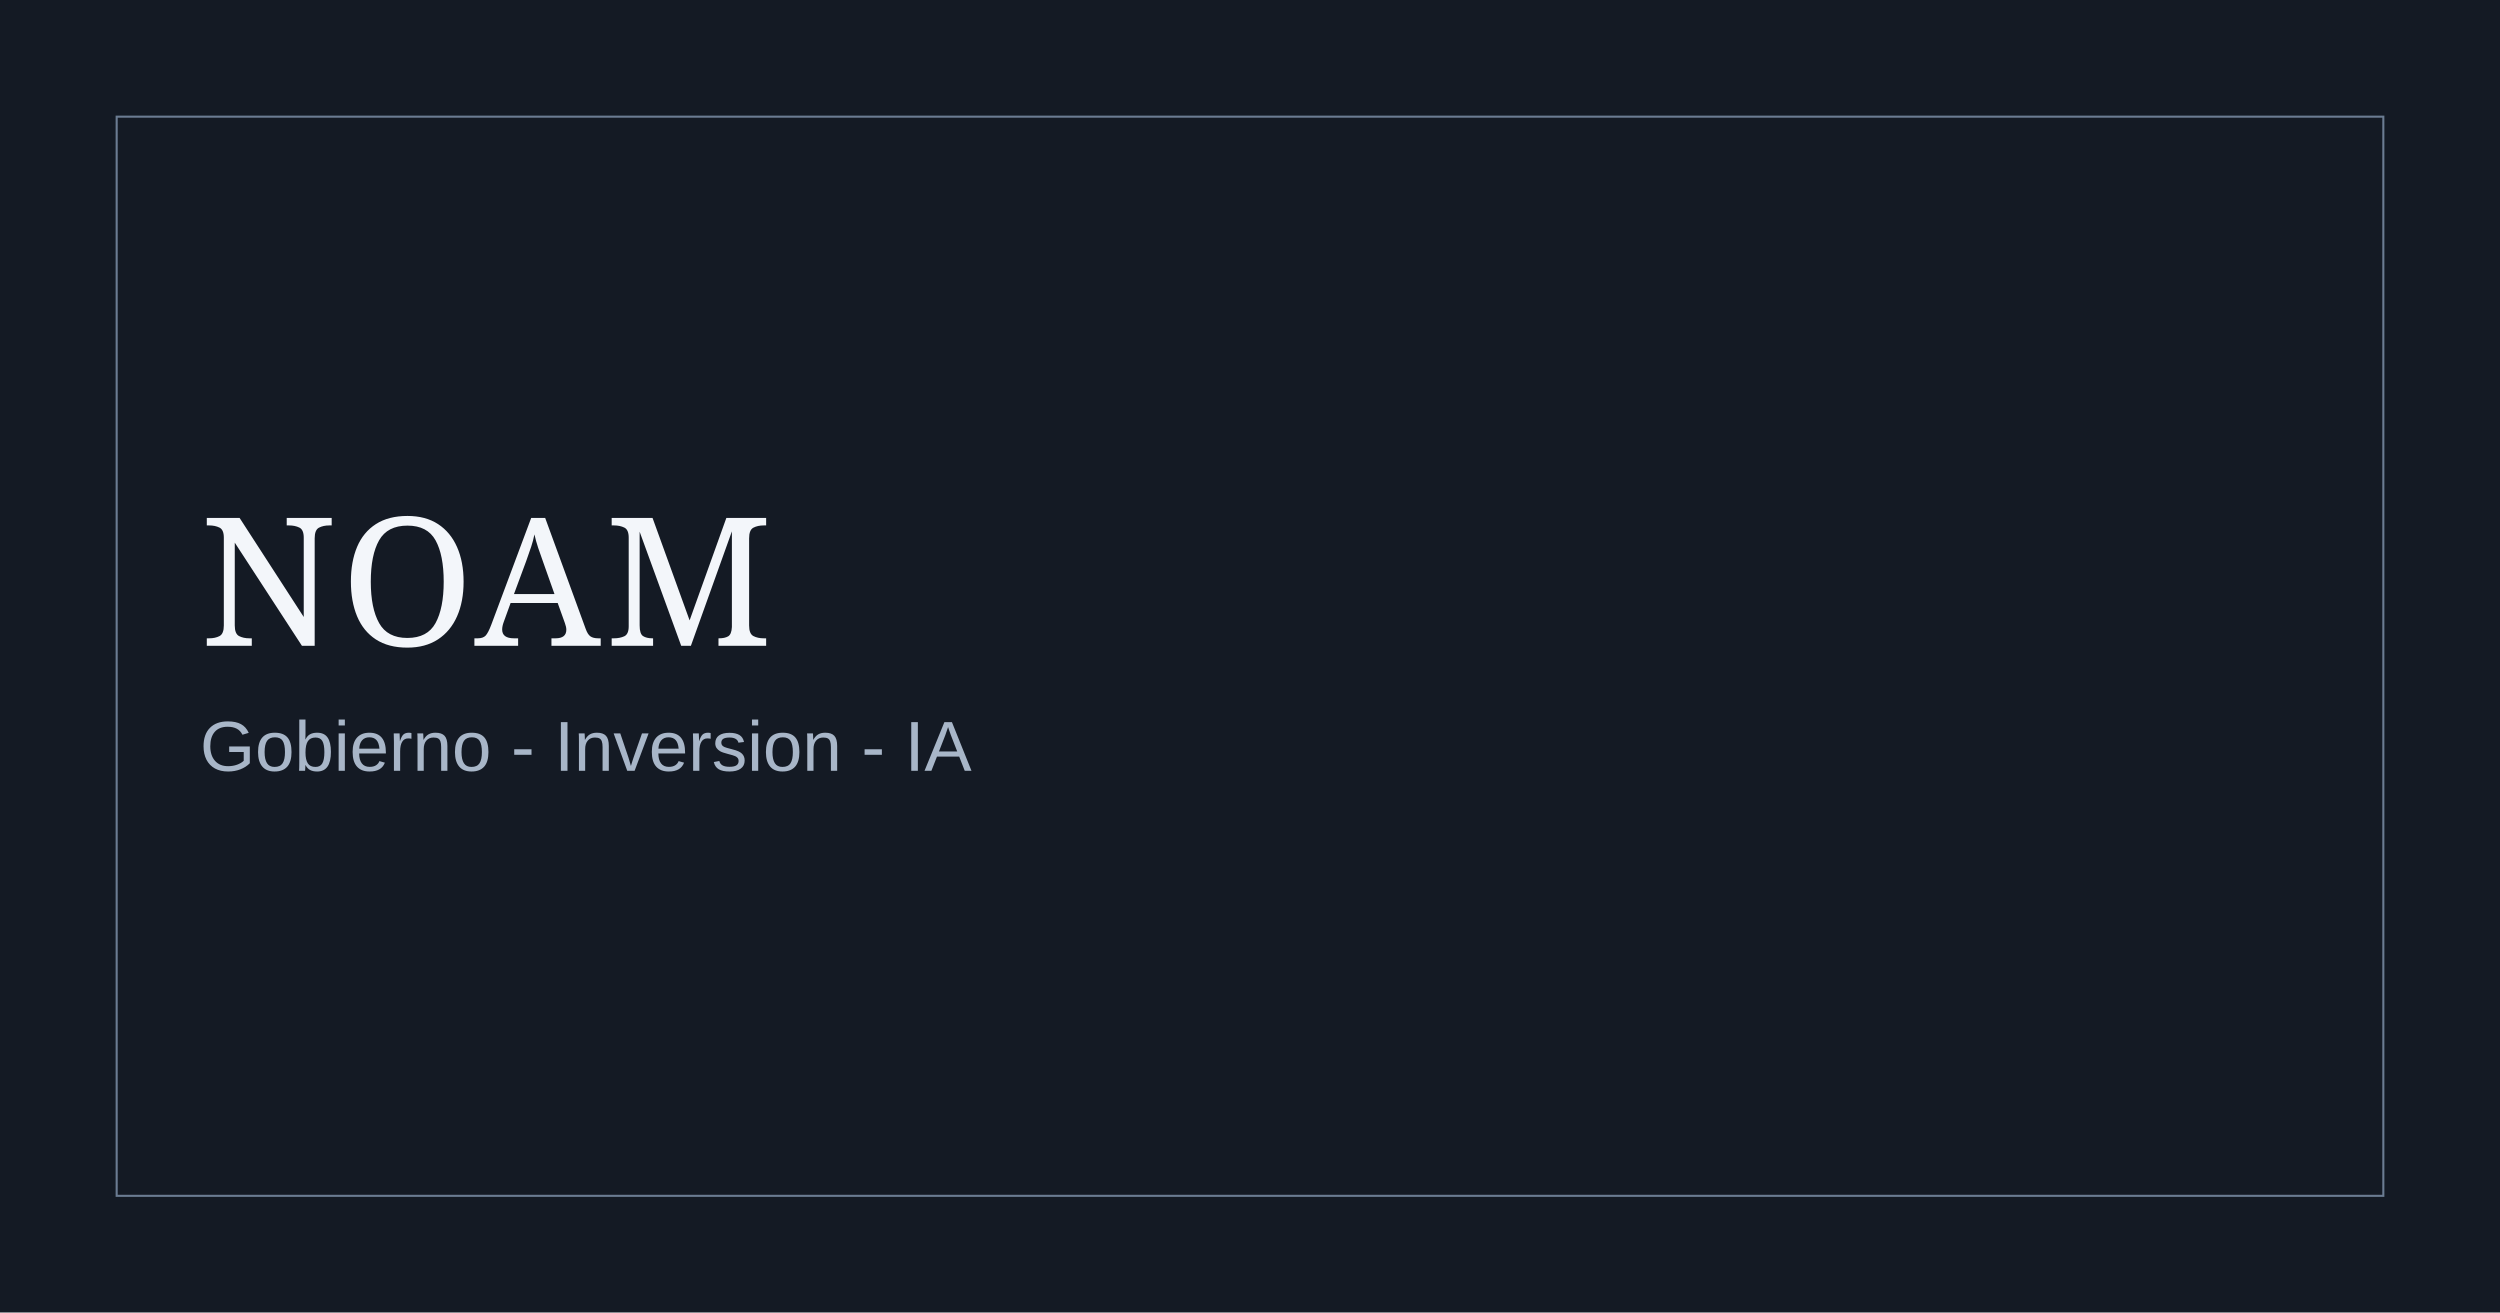
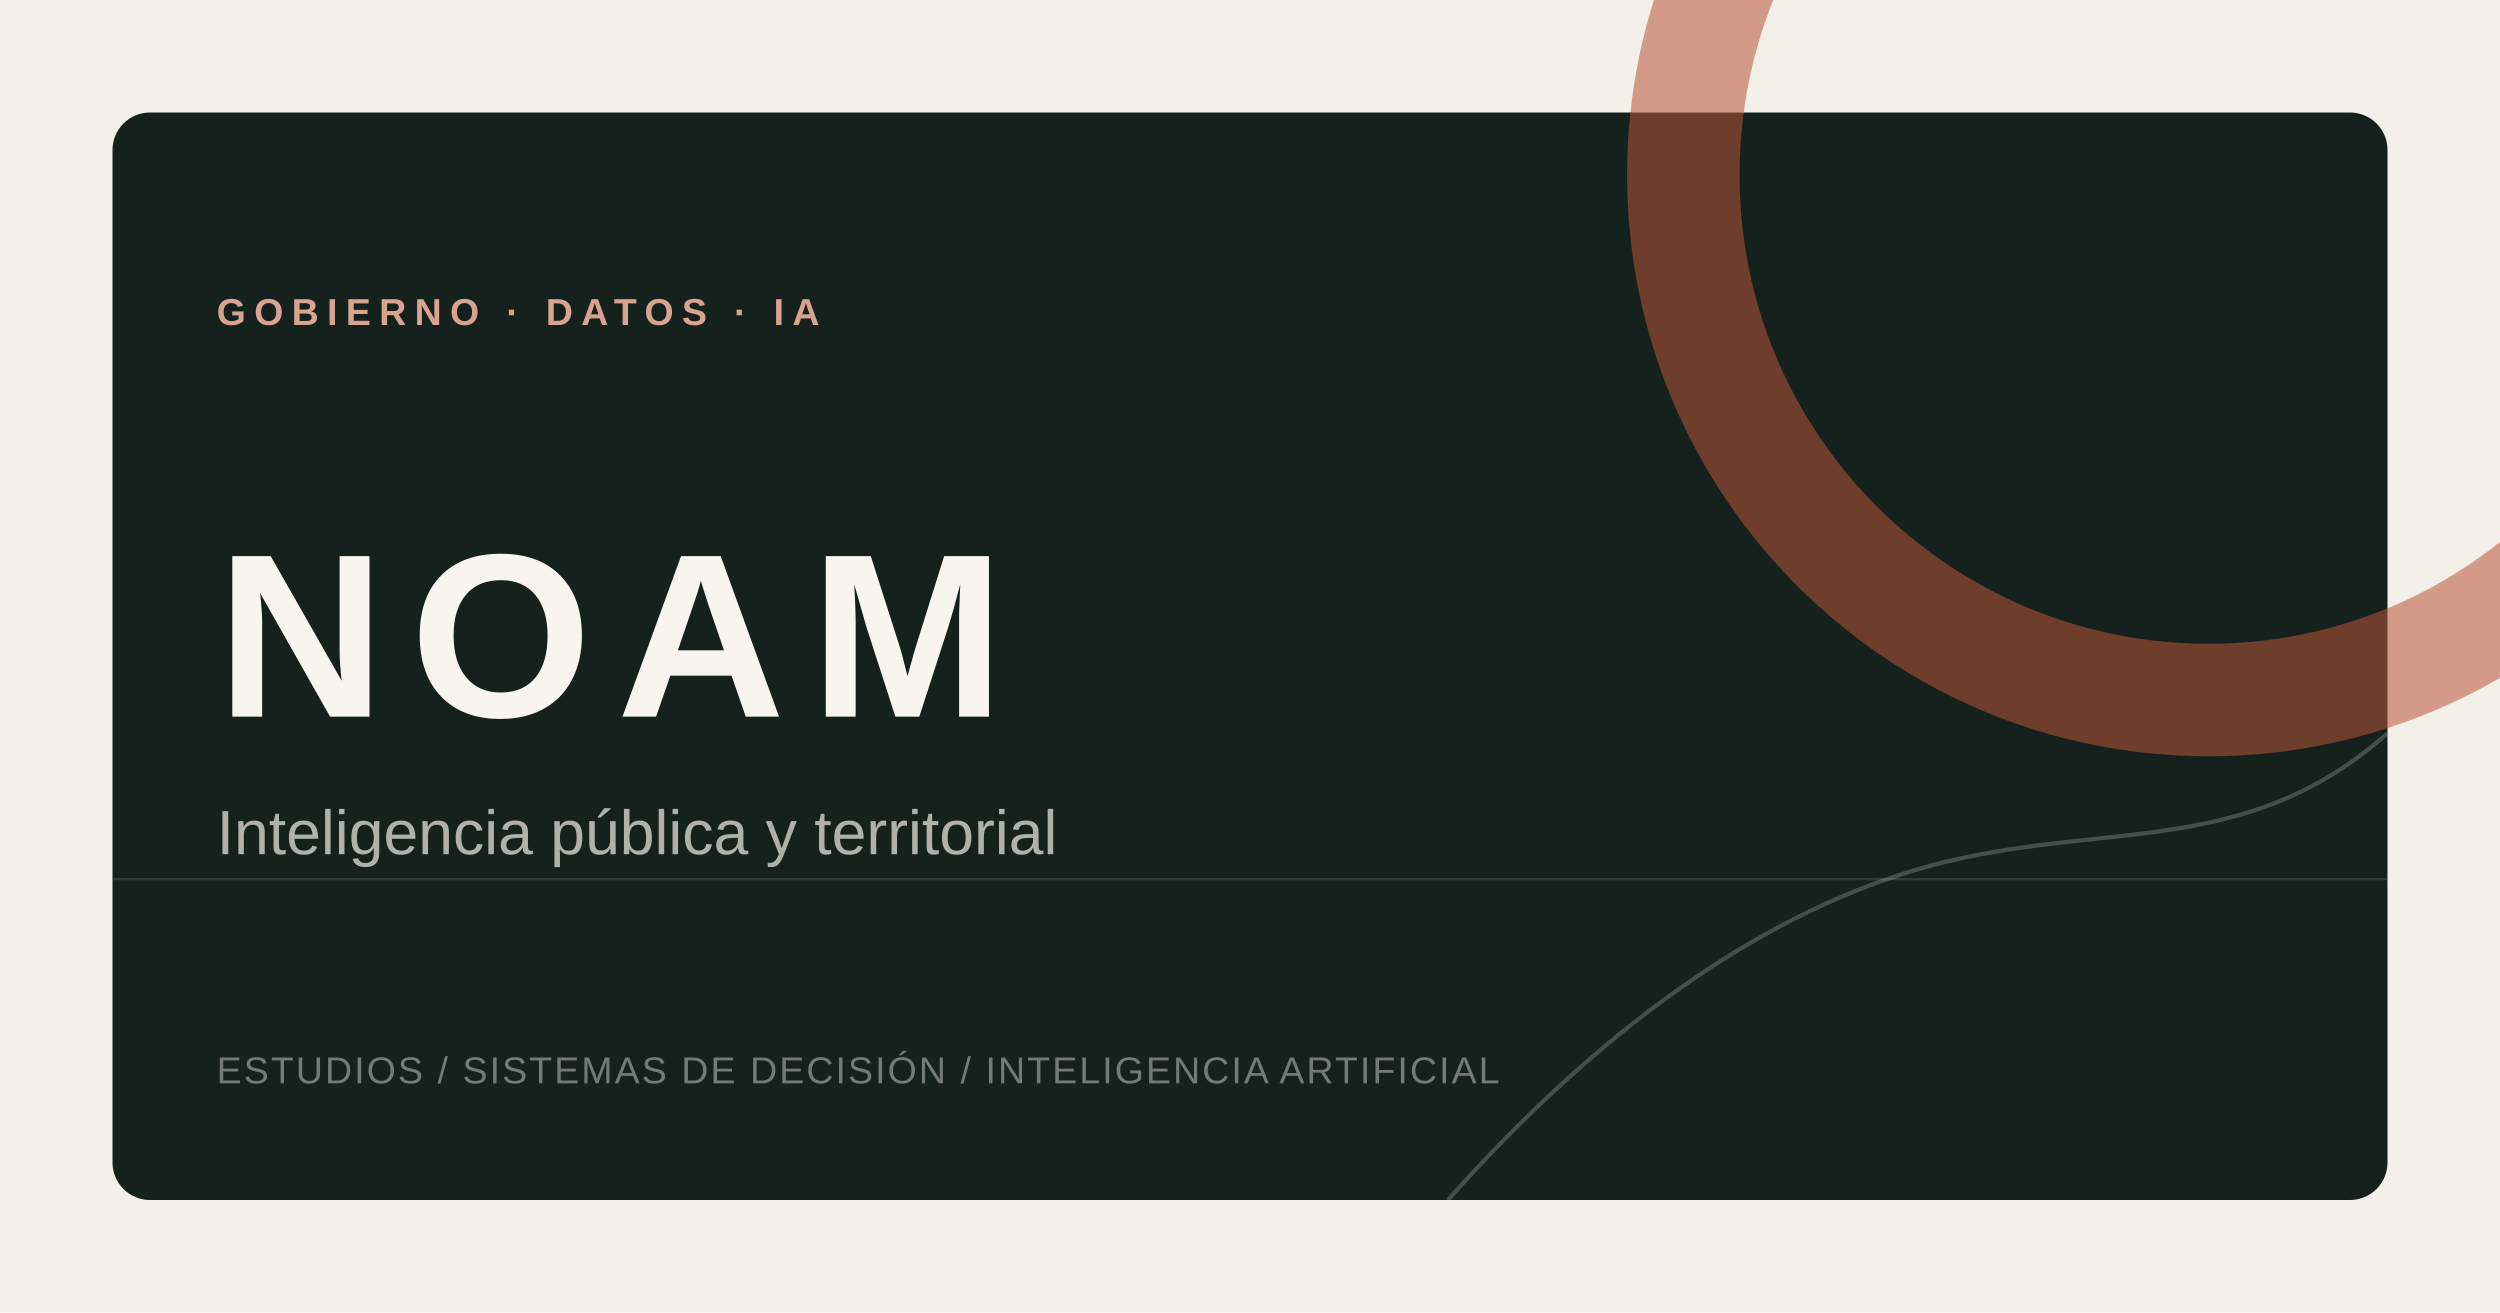
<svg xmlns="http://www.w3.org/2000/svg" width="1200" height="630" viewBox="0 0 1200 630" fill="none">
-   <rect width="1200" height="630" fill="#141A24" />
-   <rect x="56" y="56" width="1088" height="518" stroke="#6B7C92" />
-   <text x="96" y="310" fill="#F3F6FA" font-family="Georgia, serif" font-size="86" letter-spacing="2">NOAM</text>
-   <text x="96" y="370" fill="#A8B6C8" font-family="Arial, sans-serif" font-size="34">Gobierno - Inversion - IA</text>
+   <rect width="1200" height="630" fill="#F2F0E9" />
+   <rect x="54" y="54" width="1092" height="522" rx="18" fill="#15211D" />
+   <circle cx="1060" cy="84" r="252" stroke="#B95337" stroke-width="54" opacity=".55" />
+   <path d="M695 576C766 496 842 441 918 418C1004 392 1075 415 1146 352" stroke="#F2F0E9" stroke-opacity=".22" stroke-width="2" />
+   <path d="M54 422H1146" stroke="#F2F0E9" stroke-opacity=".13" />
+   <text x="104" y="156" fill="#D9A48F" font-family="Arial, sans-serif" font-size="18" font-weight="700" letter-spacing="4">GOBIERNO · DATOS · IA</text>
+   <text x="104" y="344" fill="#F7F5EE" font-family="Arial, sans-serif" font-size="112" font-weight="600" letter-spacing="12">NOAM</text>
+   <text x="104" y="410" fill="#F7F5EE" fill-opacity=".68" font-family="Arial, sans-serif" font-size="30">Inteligencia pública y territorial</text>
+   <text x="104" y="520" fill="#F7F5EE" fill-opacity=".42" font-family="Arial, sans-serif" font-size="18" letter-spacing="1">ESTUDIOS  /  SISTEMAS DE DECISIÓN  /  INTELIGENCIA ARTIFICIAL</text>
</svg>
